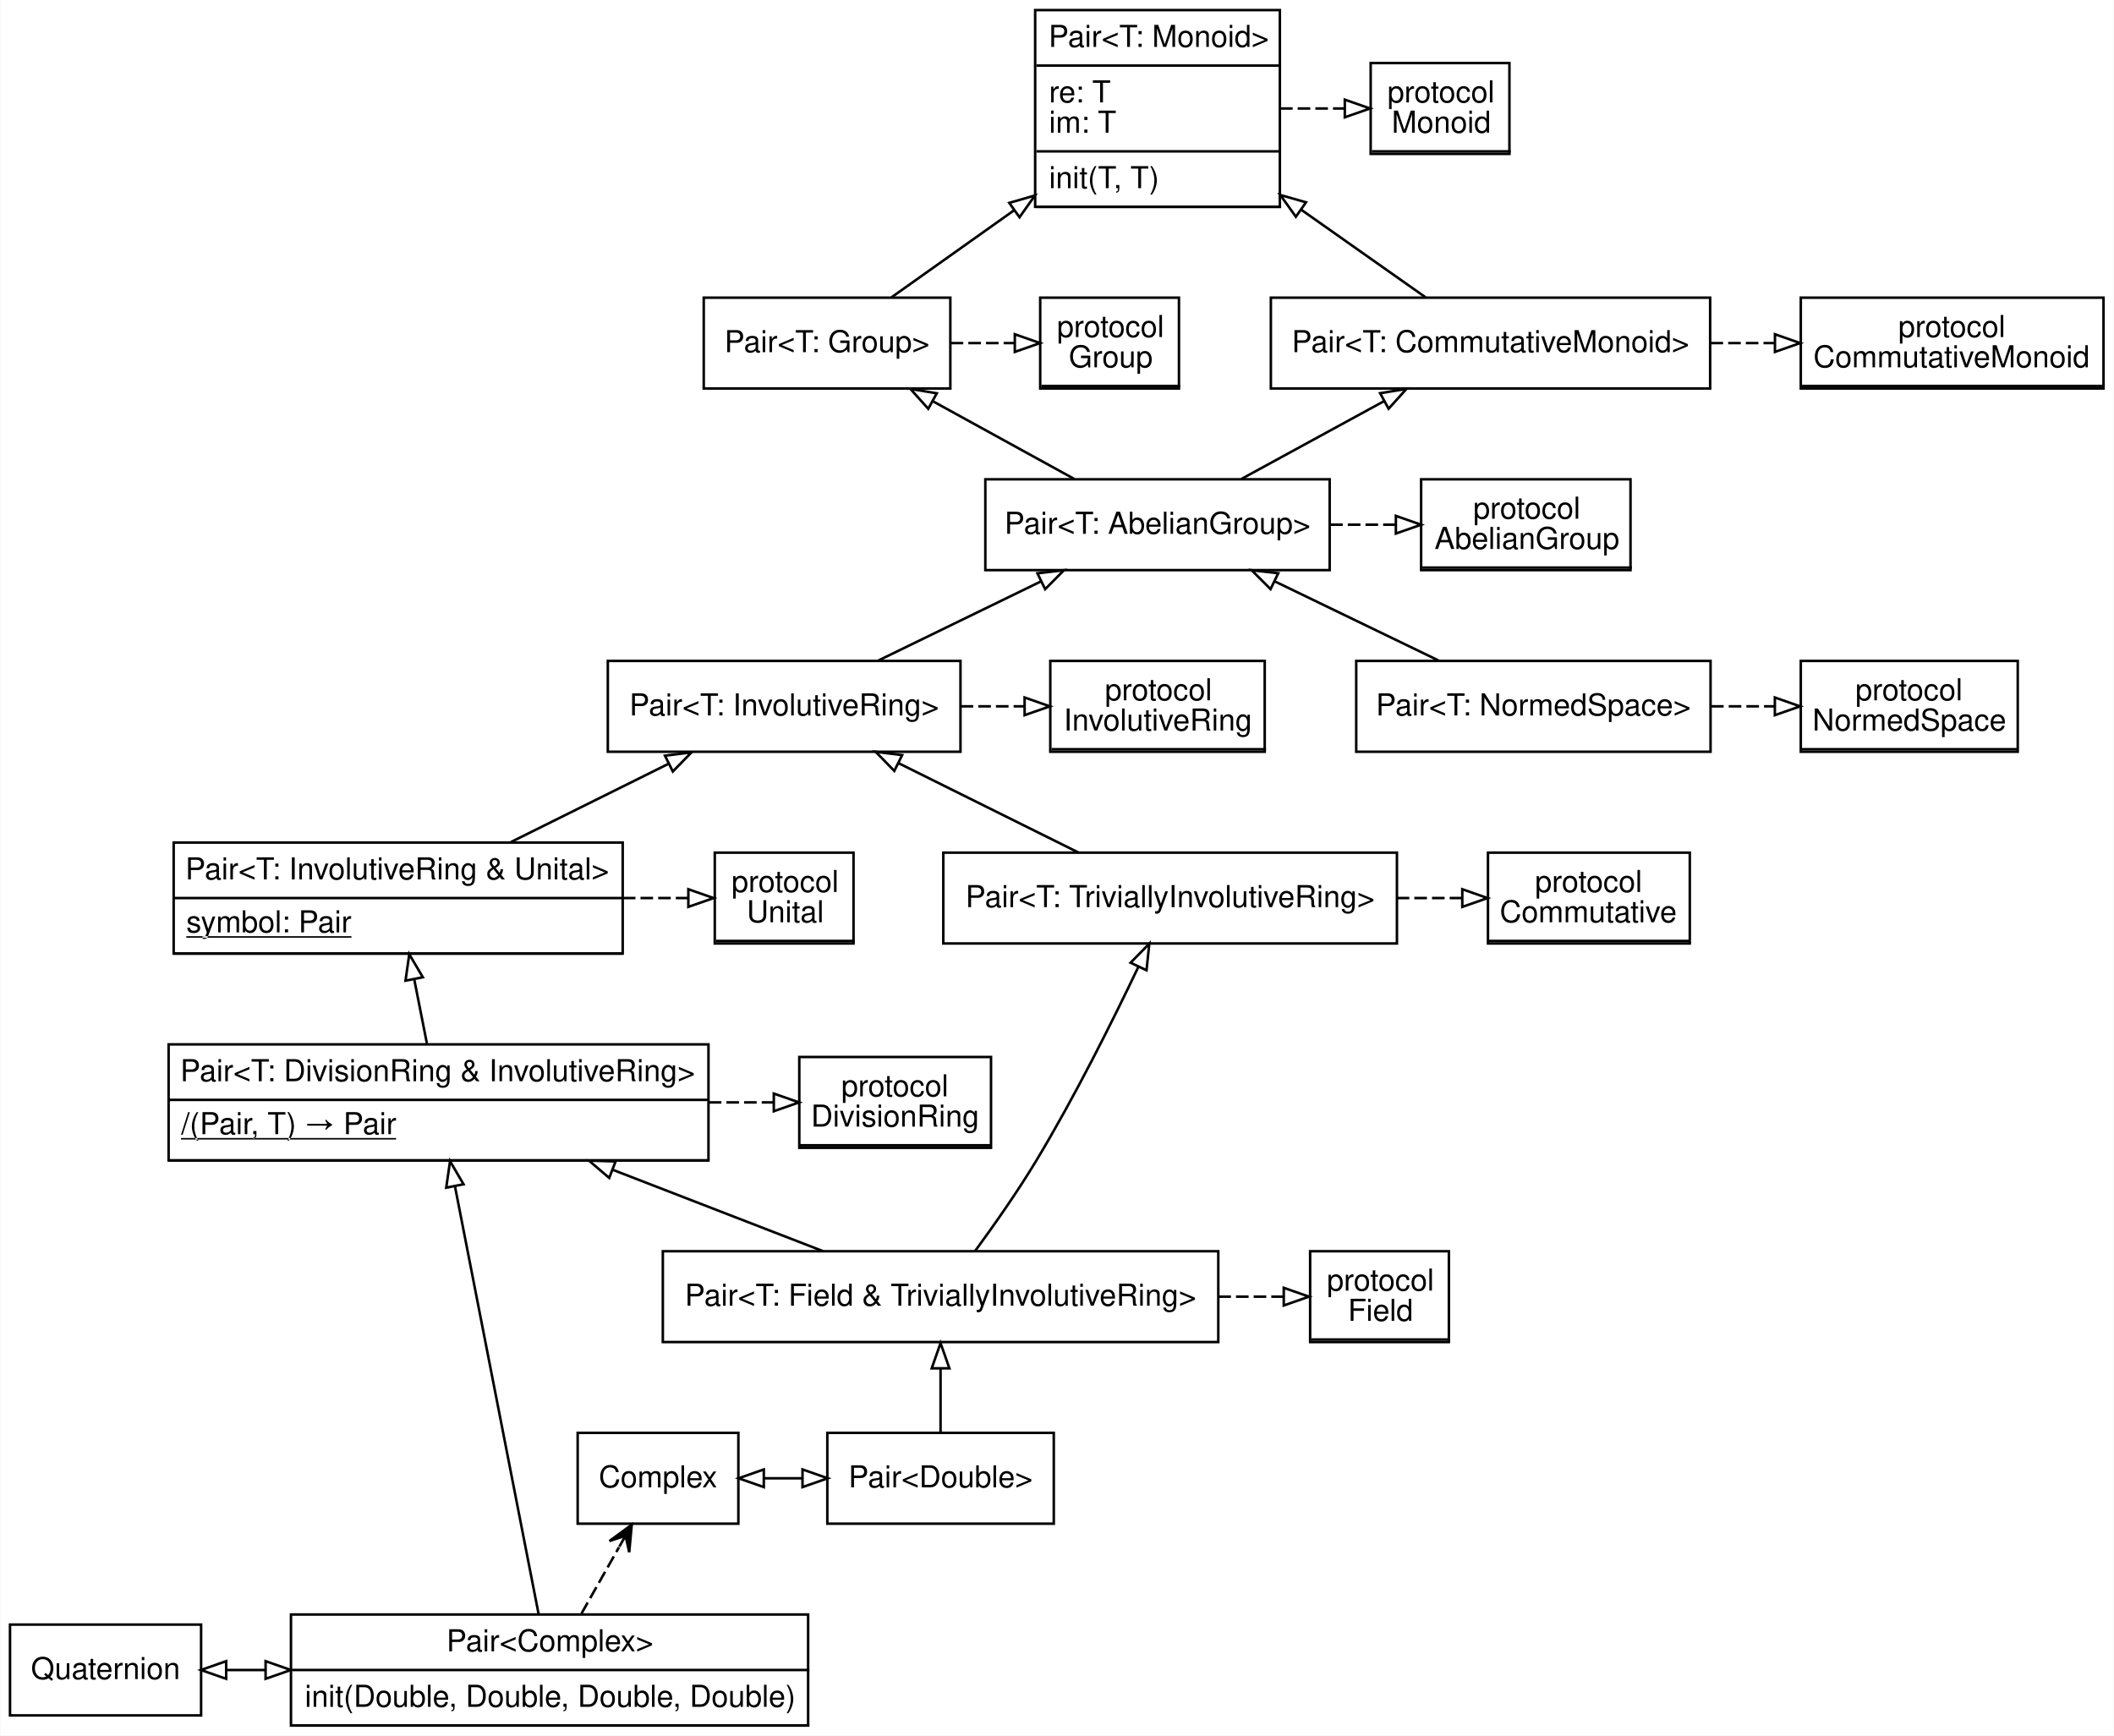
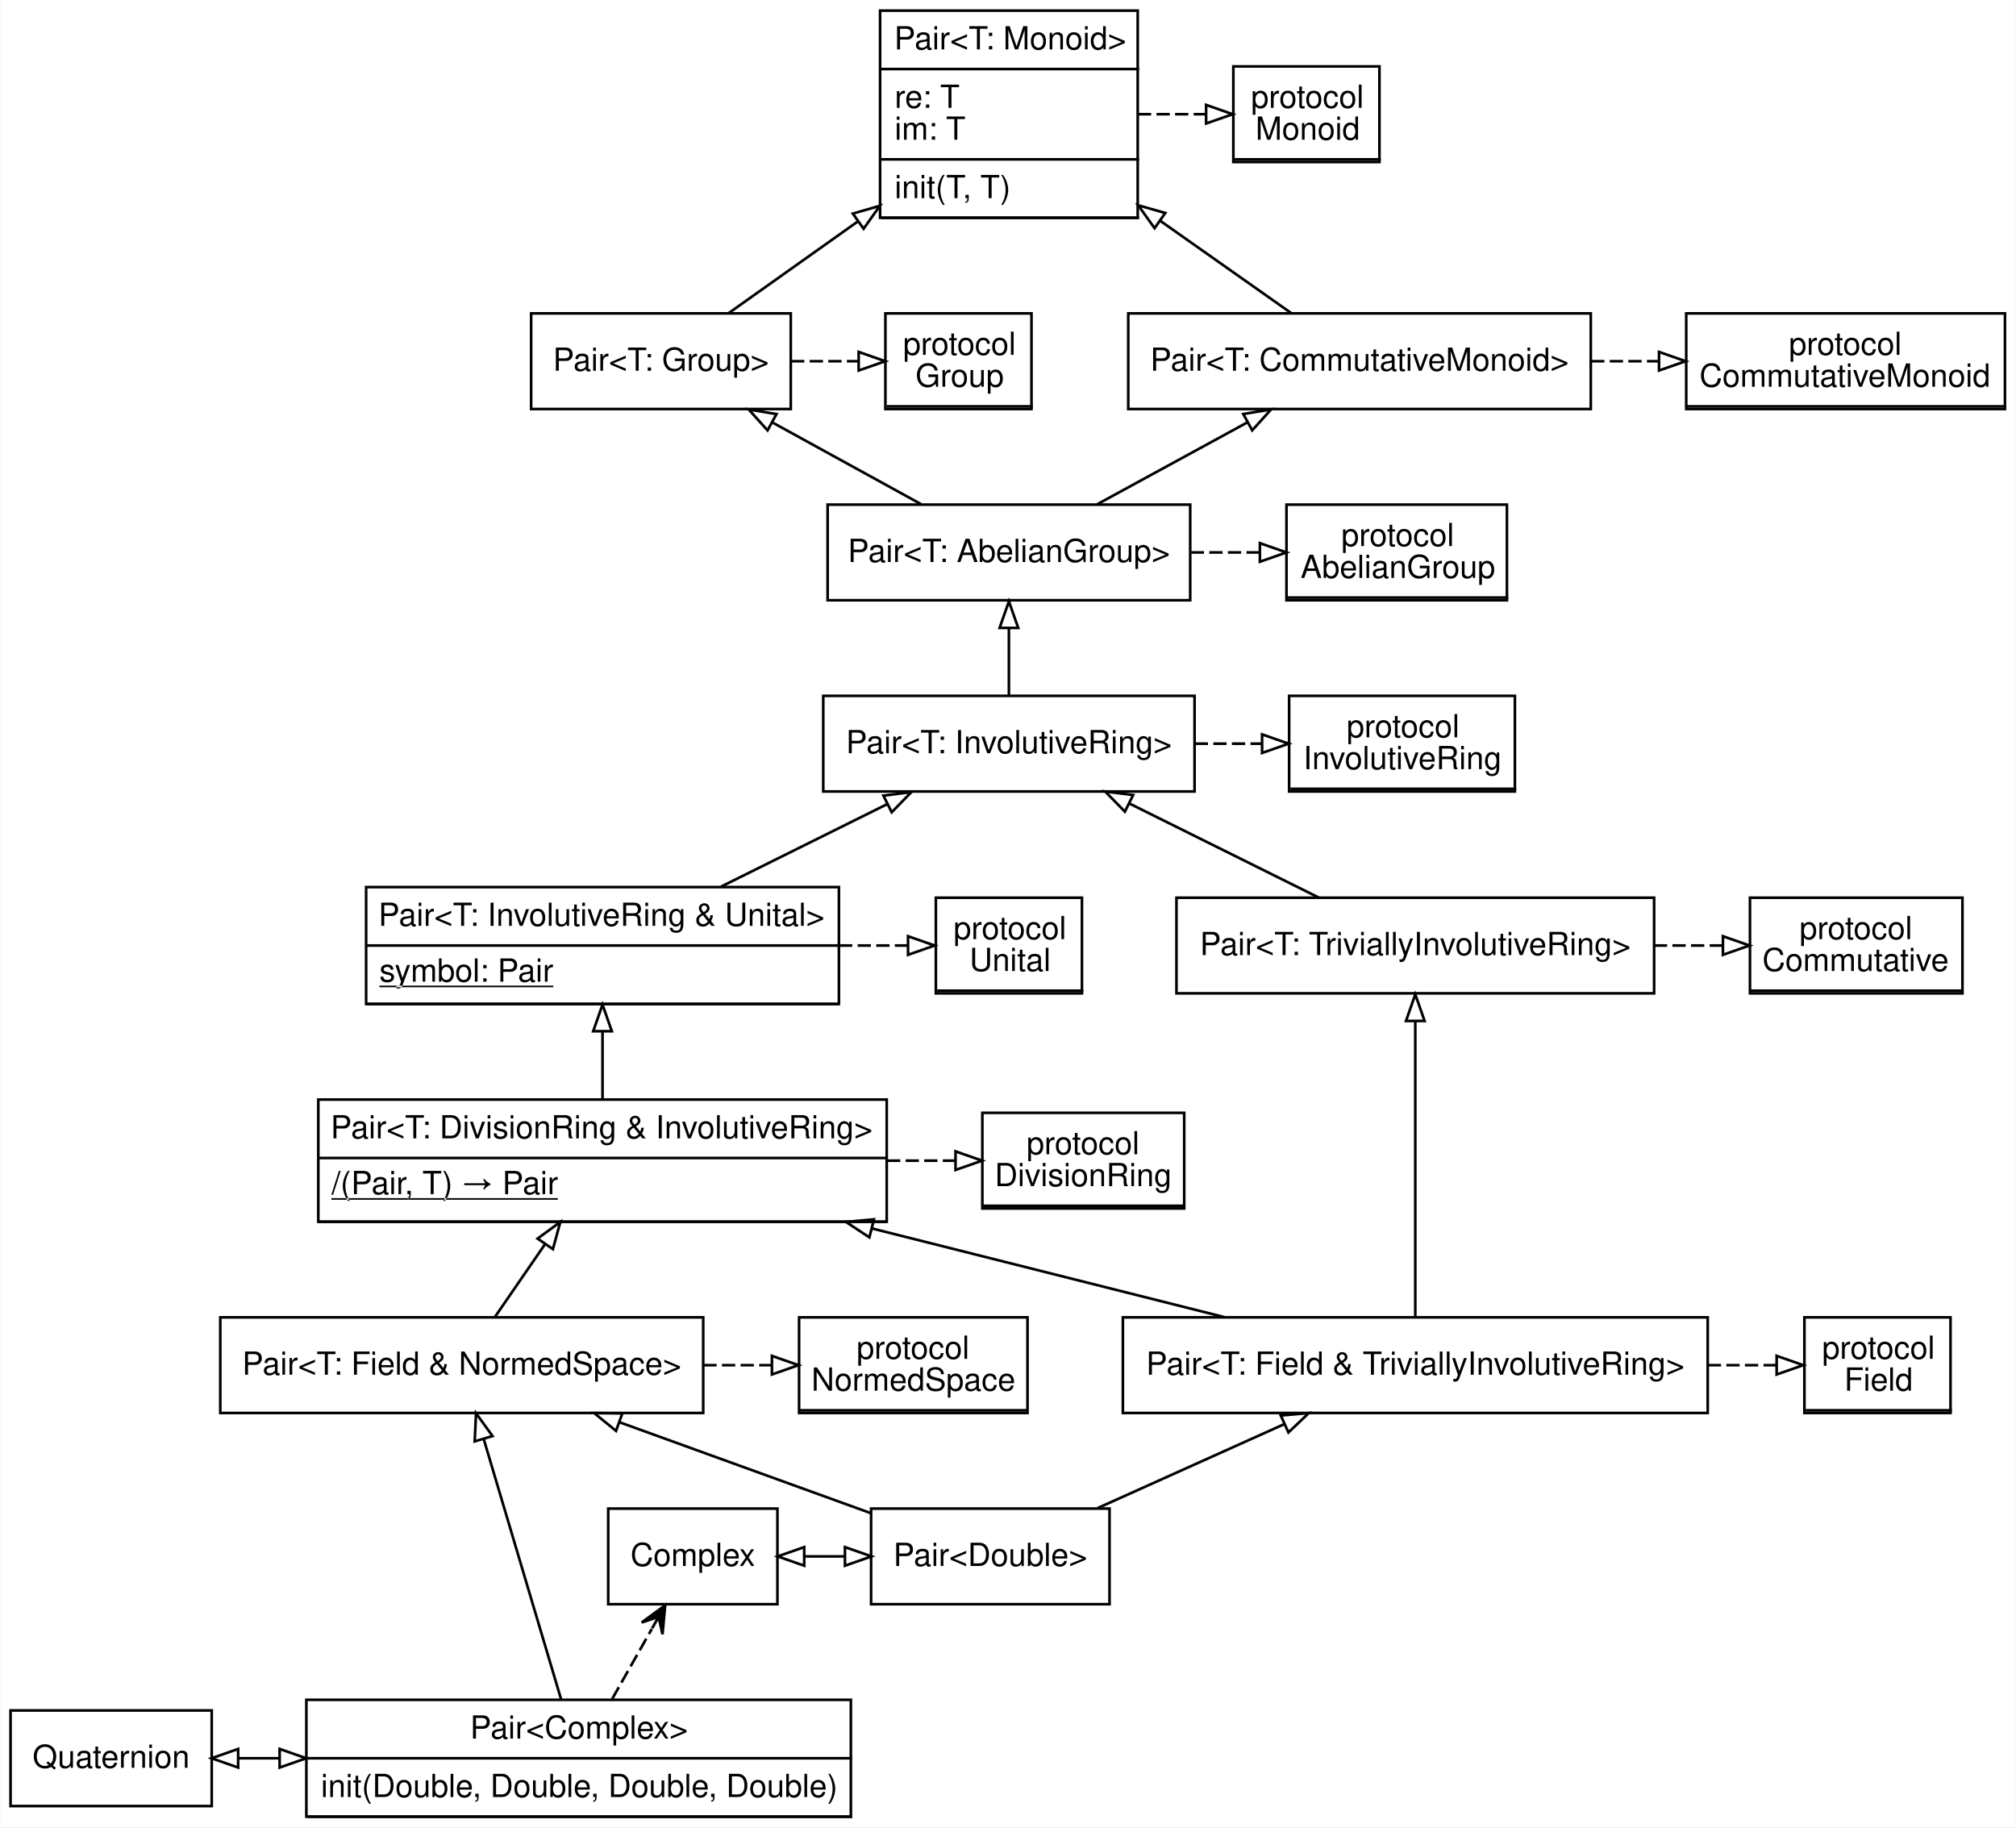
- <svg xmlns="http://www.w3.org/2000/svg" width="838pt" height="688pt" viewBox="0.00 0.00 837.69 688.00">
+ <svg xmlns="http://www.w3.org/2000/svg" width="759pt" height="688pt" viewBox="0.00 0.00 758.69 688.00">
  <g id="graph0" class="graph" transform="scale(1 1) rotate(0) translate(4 684)">
-     <polygon fill="#ffffff" stroke="transparent" points="-4,4 -4,-684 833.687,-684 833.687,4 -4,4" />
+     <polygon fill="#ffffff" stroke="transparent" points="-4,4 -4,-684 754.687,-684 754.687,4 -4,4" />
    <g id="node1" class="node">
-       <polygon fill="none" stroke="#000000" points="594.187,-659 539.187,-659 539.187,-623 594.187,-623 594.187,-659" />
-       <polyline fill="none" stroke="#000000" points="539.687,-624 594.687,-624 " />
-       <text text-anchor="start" x="545.841" y="-643.4" font-family="Helvetica,sans-Serif" font-size="12.00" fill="#000000">protocol</text>
-       <text text-anchor="start" x="547.508" y="-631.4" font-family="Helvetica,sans-Serif" font-size="12.00" fill="#000000">Monoid</text>
+       <polygon fill="none" stroke="#000000" points="515.187,-659 460.187,-659 460.187,-623 515.187,-623 515.187,-659" />
+       <polyline fill="none" stroke="#000000" points="460.687,-624 515.687,-624 " />
+       <text text-anchor="start" x="466.841" y="-643.4" font-family="Helvetica,sans-Serif" font-size="12.00" fill="#000000">protocol</text>
+       <text text-anchor="start" x="468.508" y="-631.4" font-family="Helvetica,sans-Serif" font-size="12.00" fill="#000000">Monoid</text>
    </g>
    <g id="node2" class="node">
-       <polygon fill="none" stroke="#000000" points="829.687,-566 709.687,-566 709.687,-530 829.687,-530 829.687,-566" />
-       <polyline fill="none" stroke="#000000" points="709.687,-531 829.687,-531 " />
-       <text text-anchor="start" x="748.341" y="-550.4" font-family="Helvetica,sans-Serif" font-size="12.00" fill="#000000">protocol</text>
-       <text text-anchor="start" x="714.664" y="-538.4" font-family="Helvetica,sans-Serif" font-size="12.00" fill="#000000">CommutativeMonoid</text>
+       <polygon fill="none" stroke="#000000" points="750.687,-566 630.687,-566 630.687,-530 750.687,-530 750.687,-566" />
+       <polyline fill="none" stroke="#000000" points="630.687,-531 750.687,-531 " />
+       <text text-anchor="start" x="669.341" y="-550.4" font-family="Helvetica,sans-Serif" font-size="12.00" fill="#000000">protocol</text>
+       <text text-anchor="start" x="635.664" y="-538.4" font-family="Helvetica,sans-Serif" font-size="12.00" fill="#000000">CommutativeMonoid</text>
    </g>
    <g id="node3" class="node">
-       <polygon fill="none" stroke="#000000" points="463.187,-566 408.187,-566 408.187,-530 463.187,-530 463.187,-566" />
-       <polyline fill="none" stroke="#000000" points="408.687,-531 463.687,-531 " />
-       <text text-anchor="start" x="414.841" y="-550.4" font-family="Helvetica,sans-Serif" font-size="12.00" fill="#000000">protocol</text>
-       <text text-anchor="start" x="419.511" y="-538.4" font-family="Helvetica,sans-Serif" font-size="12.00" fill="#000000">Group</text>
+       <polygon fill="none" stroke="#000000" points="384.187,-566 329.187,-566 329.187,-530 384.187,-530 384.187,-566" />
+       <polyline fill="none" stroke="#000000" points="329.687,-531 384.687,-531 " />
+       <text text-anchor="start" x="335.841" y="-550.4" font-family="Helvetica,sans-Serif" font-size="12.00" fill="#000000">protocol</text>
+       <text text-anchor="start" x="340.511" y="-538.4" font-family="Helvetica,sans-Serif" font-size="12.00" fill="#000000">Group</text>
    </g>
    <g id="node4" class="node">
-       <polygon fill="none" stroke="#000000" points="642.187,-494 559.187,-494 559.187,-458 642.187,-458 642.187,-494" />
-       <polyline fill="none" stroke="#000000" points="559.687,-459 642.687,-459 " />
-       <text text-anchor="start" x="579.841" y="-478.4" font-family="Helvetica,sans-Serif" font-size="12.00" fill="#000000">protocol</text>
-       <text text-anchor="start" x="564.495" y="-466.4" font-family="Helvetica,sans-Serif" font-size="12.00" fill="#000000">AbelianGroup</text>
+       <polygon fill="none" stroke="#000000" points="563.187,-494 480.187,-494 480.187,-458 563.187,-458 563.187,-494" />
+       <polyline fill="none" stroke="#000000" points="480.687,-459 563.687,-459 " />
+       <text text-anchor="start" x="500.841" y="-478.4" font-family="Helvetica,sans-Serif" font-size="12.00" fill="#000000">protocol</text>
+       <text text-anchor="start" x="485.495" y="-466.4" font-family="Helvetica,sans-Serif" font-size="12.00" fill="#000000">AbelianGroup</text>
    </g>
    <g id="node5" class="node">
-       <polygon fill="none" stroke="#000000" points="497.187,-422 412.187,-422 412.187,-386 497.187,-386 497.187,-422" />
-       <polyline fill="none" stroke="#000000" points="412.687,-387 497.687,-387 " />
-       <text text-anchor="start" x="433.841" y="-406.4" font-family="Helvetica,sans-Serif" font-size="12.00" fill="#000000">protocol</text>
-       <text text-anchor="start" x="417.499" y="-394.4" font-family="Helvetica,sans-Serif" font-size="12.00" fill="#000000">InvolutiveRing</text>
+       <polygon fill="none" stroke="#000000" points="566.187,-422 481.187,-422 481.187,-386 566.187,-386 566.187,-422" />
+       <polyline fill="none" stroke="#000000" points="481.687,-387 566.687,-387 " />
+       <text text-anchor="start" x="502.841" y="-406.4" font-family="Helvetica,sans-Serif" font-size="12.00" fill="#000000">protocol</text>
+       <text text-anchor="start" x="486.499" y="-394.4" font-family="Helvetica,sans-Serif" font-size="12.00" fill="#000000">InvolutiveRing</text>
    </g>
    <g id="node6" class="node">
-       <polygon fill="none" stroke="#000000" points="334.187,-346 279.187,-346 279.187,-310 334.187,-310 334.187,-346" />
-       <polyline fill="none" stroke="#000000" points="279.687,-311 334.687,-311 " />
-       <text text-anchor="start" x="285.841" y="-330.4" font-family="Helvetica,sans-Serif" font-size="12.00" fill="#000000">protocol</text>
-       <text text-anchor="start" x="291.847" y="-318.4" font-family="Helvetica,sans-Serif" font-size="12.00" fill="#000000">Unital</text>
+       <polygon fill="none" stroke="#000000" points="403.187,-346 348.187,-346 348.187,-310 403.187,-310 403.187,-346" />
+       <polyline fill="none" stroke="#000000" points="348.687,-311 403.687,-311 " />
+       <text text-anchor="start" x="354.841" y="-330.4" font-family="Helvetica,sans-Serif" font-size="12.00" fill="#000000">protocol</text>
+       <text text-anchor="start" x="360.847" y="-318.4" font-family="Helvetica,sans-Serif" font-size="12.00" fill="#000000">Unital</text>
    </g>
    <g id="node7" class="node">
-       <polygon fill="none" stroke="#000000" points="388.687,-265 312.687,-265 312.687,-229 388.687,-229 388.687,-265" />
-       <polyline fill="none" stroke="#000000" points="312.687,-230 388.687,-230 " />
-       <text text-anchor="start" x="329.341" y="-249.4" font-family="Helvetica,sans-Serif" font-size="12.00" fill="#000000">protocol</text>
-       <text text-anchor="start" x="317.341" y="-237.4" font-family="Helvetica,sans-Serif" font-size="12.00" fill="#000000">DivisionRing</text>
+       <polygon fill="none" stroke="#000000" points="441.687,-265 365.687,-265 365.687,-229 441.687,-229 441.687,-265" />
+       <polyline fill="none" stroke="#000000" points="365.687,-230 441.687,-230 " />
+       <text text-anchor="start" x="382.341" y="-249.4" font-family="Helvetica,sans-Serif" font-size="12.00" fill="#000000">protocol</text>
+       <text text-anchor="start" x="370.341" y="-237.4" font-family="Helvetica,sans-Serif" font-size="12.00" fill="#000000">DivisionRing</text>
    </g>
    <g id="node8" class="node">
-       <polygon fill="none" stroke="#000000" points="665.687,-346 585.687,-346 585.687,-310 665.687,-310 665.687,-346" />
-       <polyline fill="none" stroke="#000000" points="585.687,-311 665.687,-311 " />
-       <text text-anchor="start" x="604.341" y="-330.4" font-family="Helvetica,sans-Serif" font-size="12.00" fill="#000000">protocol</text>
-       <text text-anchor="start" x="590.343" y="-318.4" font-family="Helvetica,sans-Serif" font-size="12.00" fill="#000000">Commutative</text>
+       <polygon fill="none" stroke="#000000" points="734.687,-346 654.687,-346 654.687,-310 734.687,-310 734.687,-346" />
+       <polyline fill="none" stroke="#000000" points="654.687,-311 734.687,-311 " />
+       <text text-anchor="start" x="673.341" y="-330.4" font-family="Helvetica,sans-Serif" font-size="12.00" fill="#000000">protocol</text>
+       <text text-anchor="start" x="659.343" y="-318.4" font-family="Helvetica,sans-Serif" font-size="12.00" fill="#000000">Commutative</text>
    </g>
    <g id="node9" class="node">
-       <polygon fill="none" stroke="#000000" points="570.187,-188 515.187,-188 515.187,-152 570.187,-152 570.187,-188" />
-       <polyline fill="none" stroke="#000000" points="515.687,-153 570.687,-153 " />
-       <text text-anchor="start" x="521.841" y="-172.4" font-family="Helvetica,sans-Serif" font-size="12.00" fill="#000000">protocol</text>
-       <text text-anchor="start" x="530.182" y="-160.4" font-family="Helvetica,sans-Serif" font-size="12.00" fill="#000000">Field</text>
+       <polygon fill="none" stroke="#000000" points="730.187,-188 675.187,-188 675.187,-152 730.187,-152 730.187,-188" />
+       <polyline fill="none" stroke="#000000" points="675.687,-153 730.687,-153 " />
+       <text text-anchor="start" x="681.841" y="-172.4" font-family="Helvetica,sans-Serif" font-size="12.00" fill="#000000">protocol</text>
+       <text text-anchor="start" x="690.182" y="-160.4" font-family="Helvetica,sans-Serif" font-size="12.00" fill="#000000">Field</text>
    </g>
    <g id="node10" class="node">
-       <polygon fill="none" stroke="#000000" points="795.687,-422 709.687,-422 709.687,-386 795.687,-386 795.687,-422" />
-       <polyline fill="none" stroke="#000000" points="709.687,-387 795.687,-387 " />
-       <text text-anchor="start" x="731.341" y="-406.4" font-family="Helvetica,sans-Serif" font-size="12.00" fill="#000000">protocol</text>
-       <text text-anchor="start" x="714.334" y="-394.4" font-family="Helvetica,sans-Serif" font-size="12.00" fill="#000000">NormedSpace</text>
+       <polygon fill="none" stroke="#000000" points="382.687,-188 296.687,-188 296.687,-152 382.687,-152 382.687,-188" />
+       <polyline fill="none" stroke="#000000" points="296.687,-153 382.687,-153 " />
+       <text text-anchor="start" x="318.341" y="-172.4" font-family="Helvetica,sans-Serif" font-size="12.00" fill="#000000">protocol</text>
+       <text text-anchor="start" x="301.334" y="-160.4" font-family="Helvetica,sans-Serif" font-size="12.00" fill="#000000">NormedSpace</text>
    </g>
    <g id="node11" class="node">
-       <polygon fill="none" stroke="#000000" points="503.187,-680 406.187,-680 406.187,-602 503.187,-602 503.187,-680" />
-       <polyline fill="none" stroke="#000000" points="406.687,-658 503.687,-658 " />
-       <text text-anchor="start" x="411.496" y="-665.4" font-family="Helvetica,sans-Serif" font-size="12.00" fill="#000000">Pair&lt;T: Monoid&gt;</text>
-       <polyline fill="none" stroke="#000000" points="406.687,-624 503.687,-624 " />
-       <text text-anchor="start" x="411.687" y="-643.4" font-family="Helvetica,sans-Serif" font-size="12.00" fill="#000000">re: T</text>
-       <text text-anchor="start" x="411.687" y="-631.4" font-family="Helvetica,sans-Serif" font-size="12.00" fill="#000000">im: T</text>
-       <polyline fill="none" stroke="#000000" points="406.687,-602 503.687,-602 " />
-       <text text-anchor="start" x="411.687" y="-609.4" font-family="Helvetica,sans-Serif" font-size="12.00" fill="#000000">init(T, T)</text>
-     </g>
-     <g id="edge17" class="edge">
-       <path fill="none" stroke="#000000" stroke-dasharray="5,2" d="M503.249,-641C511.798,-641 520.347,-641 528.897,-641" />
-       <polygon fill="none" stroke="#000000" points="528.933,-644.5 538.933,-641 528.933,-637.5 528.933,-644.5" />
+       <polygon fill="none" stroke="#000000" points="424.187,-680 327.187,-680 327.187,-602 424.187,-602 424.187,-680" />
+       <polyline fill="none" stroke="#000000" points="327.687,-658 424.687,-658 " />
+       <text text-anchor="start" x="332.496" y="-665.4" font-family="Helvetica,sans-Serif" font-size="12.00" fill="#000000">Pair&lt;T: Monoid&gt;</text>
+       <polyline fill="none" stroke="#000000" points="327.687,-624 424.687,-624 " />
+       <text text-anchor="start" x="332.687" y="-643.4" font-family="Helvetica,sans-Serif" font-size="12.00" fill="#000000">re: T</text>
+       <text text-anchor="start" x="332.687" y="-631.4" font-family="Helvetica,sans-Serif" font-size="12.00" fill="#000000">im: T</text>
+       <polyline fill="none" stroke="#000000" points="327.687,-602 424.687,-602 " />
+       <text text-anchor="start" x="332.687" y="-609.4" font-family="Helvetica,sans-Serif" font-size="12.00" fill="#000000">init(T, T)</text>
+     </g>
+     <g id="edge18" class="edge">
+       <path fill="none" stroke="#000000" stroke-dasharray="5,2" d="M424.249,-641C432.798,-641 441.347,-641 449.897,-641" />
+       <polygon fill="none" stroke="#000000" points="449.933,-644.5 459.933,-641 449.933,-637.5 449.933,-644.5" />
    </g>
    <g id="node12" class="node">
-       <polygon fill="none" stroke="#000000" points="242.686,-350 64.686,-350 64.686,-306 242.686,-306 242.686,-350" />
-       <polyline fill="none" stroke="#000000" points="64.686,-328 242.686,-328 " />
-       <text text-anchor="start" x="69.311" y="-335.4" font-family="Helvetica,sans-Serif" font-size="12.00" fill="#000000">Pair&lt;T: InvolutiveRing &amp; Unital&gt;</text>
-       <polyline fill="none" stroke="#000000" points="64.686,-306 242.686,-306 " />
-       <text text-anchor="start" x="69.686" y="-314.4" font-family="Helvetica,sans-Serif" text-decoration="underline" font-size="12.00" fill="#000000">symbol: Pair</text>
-     </g>
-     <g id="edge22" class="edge">
-       <path fill="none" stroke="#000000" stroke-dasharray="5,2" d="M242.737,-328C251.356,-328 259.974,-328 268.592,-328" />
-       <polygon fill="none" stroke="#000000" points="268.709,-331.5 278.709,-328 268.709,-324.5 268.709,-331.5" />
+       <polygon fill="none" stroke="#000000" points="311.687,-350 133.686,-350 133.686,-306 311.687,-306 311.687,-350" />
+       <polyline fill="none" stroke="#000000" points="133.686,-328 311.687,-328 " />
+       <text text-anchor="start" x="138.311" y="-335.4" font-family="Helvetica,sans-Serif" font-size="12.00" fill="#000000">Pair&lt;T: InvolutiveRing &amp; Unital&gt;</text>
+       <polyline fill="none" stroke="#000000" points="133.686,-306 311.687,-306 " />
+       <text text-anchor="start" x="138.686" y="-314.4" font-family="Helvetica,sans-Serif" text-decoration="underline" font-size="12.00" fill="#000000">symbol: Pair</text>
+     </g>
+     <g id="edge23" class="edge">
+       <path fill="none" stroke="#000000" stroke-dasharray="5,2" d="M311.737,-328C320.356,-328 328.974,-328 337.592,-328" />
+       <polygon fill="none" stroke="#000000" points="337.709,-331.5 347.709,-328 337.709,-324.5 337.709,-331.5" />
    </g>
    <g id="node19" class="node">
-       <polygon fill="none" stroke="#000000" points="376.586,-422 236.787,-422 236.787,-386 376.586,-386 376.586,-422" />
-       <text text-anchor="middle" x="306.687" y="-400.4" font-family="Helvetica,sans-Serif" font-size="12.00" fill="#000000">Pair&lt;T: InvolutiveRing&gt;</text>
-     </g>
-     <g id="edge10" class="edge">
-       <path fill="none" stroke="#000000" d="M198.352,-350.187C217.997,-359.945 241.051,-371.397 260.831,-381.222" />
-       <polygon fill="none" stroke="#000000" points="259.443,-384.44 269.956,-385.755 262.557,-378.171 259.443,-384.44" />
+       <polygon fill="none" stroke="#000000" points="445.586,-422 305.788,-422 305.788,-386 445.586,-386 445.586,-422" />
+       <text text-anchor="middle" x="375.687" y="-400.4" font-family="Helvetica,sans-Serif" font-size="12.00" fill="#000000">Pair&lt;T: InvolutiveRing&gt;</text>
+     </g>
+     <g id="edge9" class="edge">
+       <path fill="none" stroke="#000000" d="M267.352,-350.187C286.997,-359.945 310.051,-371.397 329.831,-381.222" />
+       <polygon fill="none" stroke="#000000" points="328.443,-384.44 338.956,-385.755 331.557,-378.171 328.443,-384.44" />
    </g>
    <g id="node13" class="node">
-       <polygon fill="none" stroke="#000000" points="276.687,-270 62.687,-270 62.687,-224 276.687,-224 276.687,-270" />
-       <polyline fill="none" stroke="#000000" points="62.687,-248 276.687,-248 " />
-       <text text-anchor="start" x="67.306" y="-255.4" font-family="Helvetica,sans-Serif" font-size="12.00" fill="#000000">Pair&lt;T: DivisionRing &amp; InvolutiveRing&gt;</text>
-       <polyline fill="none" stroke="#000000" points="62.687,-224 276.687,-224 " />
-       <text text-anchor="start" x="67.686" y="-234.4" font-family="Helvetica,sans-Serif" text-decoration="underline" font-size="12.00" fill="#000000">/(Pair, T) → Pair</text>
-     </g>
-     <g id="edge23" class="edge">
-       <path fill="none" stroke="#000000" stroke-dasharray="5,2" d="M276.802,-247C285.376,-247 293.95,-247 302.524,-247" />
-       <polygon fill="none" stroke="#000000" points="302.59,-250.5 312.59,-247 302.59,-243.5 302.59,-250.5" />
-     </g>
-     <g id="edge9" class="edge">
-       <path fill="none" stroke="#000000" d="M165.059,-270.429C163.497,-278.334 161.726,-287.302 160.054,-295.767" />
-       <polygon fill="none" stroke="#000000" points="156.588,-295.249 158.084,-305.738 163.456,-296.605 156.588,-295.249" />
+       <polygon fill="none" stroke="#000000" points="329.687,-270 115.686,-270 115.686,-224 329.687,-224 329.687,-270" />
+       <polyline fill="none" stroke="#000000" points="115.686,-248 329.687,-248 " />
+       <text text-anchor="start" x="120.306" y="-255.4" font-family="Helvetica,sans-Serif" font-size="12.00" fill="#000000">Pair&lt;T: DivisionRing &amp; InvolutiveRing&gt;</text>
+       <polyline fill="none" stroke="#000000" points="115.686,-224 329.687,-224 " />
+       <text text-anchor="start" x="120.686" y="-234.4" font-family="Helvetica,sans-Serif" text-decoration="underline" font-size="12.00" fill="#000000">/(Pair, T) → Pair</text>
+     </g>
+     <g id="edge24" class="edge">
+       <path fill="none" stroke="#000000" stroke-dasharray="5,2" d="M329.802,-247C338.376,-247 346.95,-247 355.524,-247" />
+       <polygon fill="none" stroke="#000000" points="355.59,-250.5 365.59,-247 355.59,-243.5 355.59,-250.5" />
+     </g>
+     <g id="edge8" class="edge">
+       <path fill="none" stroke="#000000" d="M222.686,-270.429C222.686,-278.247 222.686,-287.105 222.686,-295.488" />
+       <polygon fill="none" stroke="#000000" points="219.187,-295.737 222.686,-305.738 226.187,-295.738 219.187,-295.737" />
    </g>
    <g id="node14" class="node">
      <polygon fill="none" stroke="#000000" points="316.187,-44 111.186,-44 111.186,0 316.187,0 316.187,-44" />
      <polyline fill="none" stroke="#000000" points="111.686,-22 316.687,-22 " />
      <text text-anchor="start" x="172.834" y="-29.4" font-family="Helvetica,sans-Serif" font-size="12.00" fill="#000000">Pair&lt;Complex&gt;</text>
      <polyline fill="none" stroke="#000000" points="111.686,0 316.687,0 " />
      <text text-anchor="start" x="116.686" y="-7.4" font-family="Helvetica,sans-Serif" font-size="12.00" fill="#000000">init(Double, Double, Double, Double)</text>
    </g>
-     <g id="edge8" class="edge">
-       <path fill="none" stroke="#000000" d="M209.307,-44.396C201.526,-84.182 185.261,-167.356 176.177,-213.811" />
-       <polygon fill="none" stroke="#000000" points="172.73,-213.2 174.246,-223.686 179.6,-214.544 172.73,-213.2" />
+     <g id="node20" class="node">
+       <polygon fill="none" stroke="#000000" points="260.597,-188 78.776,-188 78.776,-152 260.597,-152 260.597,-188" />
+       <text text-anchor="middle" x="169.686" y="-166.4" font-family="Helvetica,sans-Serif" font-size="12.00" fill="#000000">Pair&lt;T: Field &amp; NormedSpace&gt;</text>
+     </g>
+     <g id="edge13" class="edge">
+       <path fill="none" stroke="#000000" d="M207.099,-44.157C199.327,-70.299 186.398,-113.788 177.958,-142.176" />
+       <polygon fill="none" stroke="#000000" points="174.565,-141.309 175.07,-151.892 181.275,-143.304 174.565,-141.309" />
    </g>
    <g id="node23" class="node">
      <polygon fill="none" stroke="#000000" points="288.537,-116 224.836,-116 224.836,-80 288.537,-80 288.537,-116" />
      <text text-anchor="middle" x="256.687" y="-94.4" font-family="Helvetica,sans-Serif" font-size="12.00" fill="#000000">Complex</text>
    </g>
-     <g id="edge16" class="edge">
+     <g id="edge17" class="edge">
      <path fill="none" stroke="#000000" stroke-dasharray="5,2" d="M226.355,-44.391C231.013,-52.623 236.339,-62.038 241.216,-70.656" />
      <polygon fill="#000000" stroke="#000000" points="246.277,-79.603 237.436,-73.115 243.815,-75.251 241.353,-70.899 241.353,-70.899 241.353,-70.899 243.815,-75.251 245.27,-68.683 246.277,-79.603 246.277,-79.603" />
    </g>
    <g id="node15" class="node">
-       <polygon fill="none" stroke="#000000" points="522.937,-494 386.436,-494 386.436,-458 522.937,-458 522.937,-494" />
-       <text text-anchor="middle" x="454.687" y="-472.4" font-family="Helvetica,sans-Serif" font-size="12.00" fill="#000000">Pair&lt;T: AbelianGroup&gt;</text>
+       <polygon fill="none" stroke="#000000" points="443.937,-494 307.436,-494 307.436,-458 443.937,-458 443.937,-494" />
+       <text text-anchor="middle" x="375.687" y="-472.4" font-family="Helvetica,sans-Serif" font-size="12.00" fill="#000000">Pair&lt;T: AbelianGroup&gt;</text>
+     </g>
+     <g id="edge21" class="edge">
+       <path fill="none" stroke="#000000" stroke-dasharray="5,2" d="M444.124,-476C452.762,-476 461.4,-476 470.038,-476" />
+       <polygon fill="none" stroke="#000000" points="470.178,-479.5 480.178,-476 470.178,-472.5 470.178,-479.5" />
+     </g>
+     <g id="node16" class="node">
+       <polygon fill="none" stroke="#000000" points="293.562,-566 195.811,-566 195.811,-530 293.562,-530 293.562,-566" />
+       <text text-anchor="middle" x="244.686" y="-544.4" font-family="Helvetica,sans-Serif" font-size="12.00" fill="#000000">Pair&lt;T: Group&gt;</text>
+     </g>
+     <g id="edge1" class="edge">
+       <path fill="none" stroke="#000000" d="M342.63,-494.169C325.719,-503.463 304.948,-514.879 286.892,-524.803" />
+       <polygon fill="none" stroke="#000000" points="284.81,-521.953 277.733,-529.837 288.182,-528.088 284.81,-521.953" />
+     </g>
+     <g id="node17" class="node">
+       <polygon fill="none" stroke="#000000" points="594.755,-566 420.618,-566 420.618,-530 594.755,-530 594.755,-566" />
+       <text text-anchor="middle" x="507.687" y="-544.4" font-family="Helvetica,sans-Serif" font-size="12.00" fill="#000000">Pair&lt;T: CommutativeMonoid&gt;</text>
+     </g>
+     <g id="edge2" class="edge">
+       <path fill="none" stroke="#000000" d="M408.996,-494.169C426.114,-503.506 447.157,-514.984 465.409,-524.939" />
+       <polygon fill="none" stroke="#000000" points="463.933,-528.121 474.388,-529.837 467.285,-521.976 463.933,-528.121" />
    </g>
    <g id="edge20" class="edge">
-       <path fill="none" stroke="#000000" stroke-dasharray="5,2" d="M523.124,-476C531.762,-476 540.4,-476 549.038,-476" />
-       <polygon fill="none" stroke="#000000" points="549.178,-479.5 559.178,-476 549.178,-472.5 549.178,-479.5" />
-     </g>
-     <g id="node16" class="node">
-       <polygon fill="none" stroke="#000000" points="372.562,-566 274.811,-566 274.811,-530 372.562,-530 372.562,-566" />
-       <text text-anchor="middle" x="323.687" y="-544.4" font-family="Helvetica,sans-Serif" font-size="12.00" fill="#000000">Pair&lt;T: Group&gt;</text>
-     </g>
-     <g id="edge1" class="edge">
-       <path fill="none" stroke="#000000" d="M421.63,-494.169C404.719,-503.463 383.948,-514.879 365.892,-524.803" />
-       <polygon fill="none" stroke="#000000" points="363.81,-521.953 356.733,-529.837 367.182,-528.088 363.81,-521.953" />
-     </g>
-     <g id="node17" class="node">
-       <polygon fill="none" stroke="#000000" points="673.755,-566 499.618,-566 499.618,-530 673.755,-530 673.755,-566" />
-       <text text-anchor="middle" x="586.687" y="-544.4" font-family="Helvetica,sans-Serif" font-size="12.00" fill="#000000">Pair&lt;T: CommutativeMonoid&gt;</text>
-     </g>
-     <g id="edge2" class="edge">
-       <path fill="none" stroke="#000000" d="M487.996,-494.169C505.114,-503.506 526.157,-514.984 544.409,-524.939" />
-       <polygon fill="none" stroke="#000000" points="542.933,-528.121 553.388,-529.837 546.285,-521.976 542.933,-528.121" />
+       <path fill="none" stroke="#000000" stroke-dasharray="5,2" d="M293.687,-548C302.084,-548 310.482,-548 318.88,-548" />
+       <polygon fill="none" stroke="#000000" points="319.124,-551.5 329.124,-548 319.124,-544.5 319.124,-551.5" />
+     </g>
+     <g id="edge3" class="edge">
+       <path fill="none" stroke="#000000" d="M270.256,-566.152C284.141,-576.01 301.898,-588.616 318.865,-600.661" />
+       <polygon fill="none" stroke="#000000" points="316.93,-603.579 327.11,-606.514 320.982,-597.871 316.93,-603.579" />
    </g>
    <g id="edge19" class="edge">
-       <path fill="none" stroke="#000000" stroke-dasharray="5,2" d="M372.687,-548C381.084,-548 389.482,-548 397.88,-548" />
-       <polygon fill="none" stroke="#000000" points="398.124,-551.5 408.124,-548 398.124,-544.5 398.124,-551.5" />
-     </g>
-     <g id="edge3" class="edge">
-       <path fill="none" stroke="#000000" d="M349.256,-566.152C363.141,-576.01 380.898,-588.616 397.865,-600.661" />
-       <polygon fill="none" stroke="#000000" points="395.93,-603.579 406.11,-606.514 399.982,-597.871 395.93,-603.579" />
-     </g>
-     <g id="edge18" class="edge">
-       <path fill="none" stroke="#000000" stroke-dasharray="5,2" d="M673.898,-548C682.321,-548 690.745,-548 699.169,-548" />
-       <polygon fill="none" stroke="#000000" points="699.444,-551.5 709.444,-548 699.444,-544.5 699.444,-551.5" />
+       <path fill="none" stroke="#000000" stroke-dasharray="5,2" d="M594.898,-548C603.321,-548 611.745,-548 620.169,-548" />
+       <polygon fill="none" stroke="#000000" points="620.444,-551.5 630.444,-548 620.444,-544.5 620.444,-551.5" />
    </g>
    <g id="edge4" class="edge">
-       <path fill="none" stroke="#000000" d="M560.922,-566.152C546.866,-576.055 528.873,-588.732 511.706,-600.827" />
-       <polygon fill="none" stroke="#000000" points="509.524,-598.083 503.365,-606.704 513.556,-603.805 509.524,-598.083" />
+       <path fill="none" stroke="#000000" d="M481.922,-566.152C467.866,-576.055 449.873,-588.732 432.706,-600.827" />
+       <polygon fill="none" stroke="#000000" points="430.524,-598.083 424.365,-606.704 434.556,-603.805 430.524,-598.083" />
    </g>
    <g id="node18" class="node">
-       <polygon fill="none" stroke="#000000" points="549.599,-346 369.774,-346 369.774,-310 549.599,-310 549.599,-346" />
-       <text text-anchor="middle" x="459.687" y="-324.4" font-family="Helvetica,sans-Serif" font-size="12.00" fill="#000000">Pair&lt;T: TriviallyInvolutiveRing&gt;</text>
-     </g>
-     <g id="edge24" class="edge">
-       <path fill="none" stroke="#000000" stroke-dasharray="5,2" d="M549.495,-328C558.123,-328 566.751,-328 575.379,-328" />
-       <polygon fill="none" stroke="#000000" points="575.508,-331.5 585.508,-328 575.507,-324.5 575.508,-331.5" />
+       <polygon fill="none" stroke="#000000" points="618.599,-346 438.774,-346 438.774,-310 618.599,-310 618.599,-346" />
+       <text text-anchor="middle" x="528.687" y="-324.4" font-family="Helvetica,sans-Serif" font-size="12.00" fill="#000000">Pair&lt;T: TriviallyInvolutiveRing&gt;</text>
+     </g>
+     <g id="edge25" class="edge">
+       <path fill="none" stroke="#000000" stroke-dasharray="5,2" d="M618.495,-328C627.123,-328 635.751,-328 644.379,-328" />
+       <polygon fill="none" stroke="#000000" points="644.508,-331.5 654.508,-328 644.507,-324.5 644.508,-331.5" />
    </g>
    <g id="edge5" class="edge">
-       <path fill="none" stroke="#000000" d="M423.428,-346.011C402.069,-356.62 374.861,-370.136 352.085,-381.449" />
-       <polygon fill="none" stroke="#000000" points="350.349,-378.404 342.95,-385.987 353.463,-384.673 350.349,-378.404" />
-     </g>
-     <g id="edge21" class="edge">
-       <path fill="none" stroke="#000000" stroke-dasharray="5,2" d="M376.64,-404C385.02,-404 393.401,-404 401.782,-404" />
-       <polygon fill="none" stroke="#000000" points="402.005,-407.5 412.005,-404 402.005,-400.5 402.005,-407.5" />
+       <path fill="none" stroke="#000000" d="M492.428,-346.011C471.069,-356.62 443.861,-370.136 421.085,-381.449" />
+       <polygon fill="none" stroke="#000000" points="419.349,-378.404 411.95,-385.987 422.463,-384.673 419.349,-378.404" />
+     </g>
+     <g id="edge22" class="edge">
+       <path fill="none" stroke="#000000" stroke-dasharray="5,2" d="M445.64,-404C454.02,-404 462.401,-404 470.782,-404" />
+       <polygon fill="none" stroke="#000000" points="471.005,-407.5 481.005,-404 471.005,-400.5 471.005,-407.5" />
    </g>
    <g id="edge6" class="edge">
-       <path fill="none" stroke="#000000" d="M344.033,-422.169C363.563,-431.67 387.651,-443.388 408.36,-453.463" />
-       <polygon fill="none" stroke="#000000" points="407.085,-456.735 417.608,-457.962 410.147,-450.44 407.085,-456.735" />
-     </g>
-     <g id="node20" class="node">
-       <polygon fill="none" stroke="#000000" points="673.915,-422 533.458,-422 533.458,-386 673.915,-386 673.915,-422" />
-       <text text-anchor="middle" x="603.687" y="-400.4" font-family="Helvetica,sans-Serif" font-size="12.00" fill="#000000">Pair&lt;T: NormedSpace&gt;</text>
-     </g>
-     <g id="edge26" class="edge">
-       <path fill="none" stroke="#000000" stroke-dasharray="5,2" d="M674.112,-404C682.477,-404 690.842,-404 699.206,-404" />
-       <polygon fill="none" stroke="#000000" points="699.409,-407.5 709.409,-404 699.409,-400.5 699.409,-407.5" />
+       <path fill="none" stroke="#000000" d="M375.687,-422.169C375.687,-429.869 375.687,-439.026 375.687,-447.583" />
+       <polygon fill="none" stroke="#000000" points="372.187,-447.587 375.687,-457.587 379.187,-447.587 372.187,-447.587" />
+     </g>
+     <g id="edge27" class="edge">
+       <path fill="none" stroke="#000000" stroke-dasharray="5,2" d="M260.663,-170C269.242,-170 277.821,-170 286.4,-170" />
+       <polygon fill="none" stroke="#000000" points="286.471,-173.5 296.471,-170 286.471,-166.5 286.471,-173.5" />
    </g>
    <g id="edge7" class="edge">
-       <path fill="none" stroke="#000000" d="M566.087,-422.169C546.337,-431.713 521.957,-443.493 501.045,-453.599" />
-       <polygon fill="none" stroke="#000000" points="499.496,-450.46 492.015,-457.962 502.542,-456.762 499.496,-450.46" />
+       <path fill="none" stroke="#000000" d="M182.247,-188.248C187.871,-196.42 194.668,-206.293 201.07,-215.595" />
+       <polygon fill="none" stroke="#000000" points="198.241,-217.658 206.794,-223.911 204.007,-213.689 198.241,-217.658" />
    </g>
    <g id="node21" class="node">
      <polygon fill="none" stroke="#000000" points="413.57,-116 323.803,-116 323.803,-80 413.57,-80 413.57,-116" />
      <text text-anchor="middle" x="368.687" y="-94.4" font-family="Helvetica,sans-Serif" font-size="12.00" fill="#000000">Pair&lt;Double&gt;</text>
    </g>
+     <g id="edge14" class="edge">
+       <path fill="none" stroke="#000000" d="M323.53,-114.338C295.592,-124.446 259.408,-137.538 229.151,-148.485" />
+       <polygon fill="none" stroke="#000000" points="227.766,-145.264 219.554,-151.958 230.148,-151.847 227.766,-145.264" />
+     </g>
    <g id="node22" class="node">
-       <polygon fill="none" stroke="#000000" points="478.78,-188 258.593,-188 258.593,-152 478.78,-152 478.78,-188" />
-       <text text-anchor="middle" x="368.687" y="-166.4" font-family="Helvetica,sans-Serif" font-size="12.00" fill="#000000">Pair&lt;T: Field &amp; TriviallyInvolutiveRing&gt;</text>
+       <polygon fill="none" stroke="#000000" points="638.78,-188 418.593,-188 418.593,-152 638.78,-152 638.78,-188" />
+       <text text-anchor="middle" x="528.687" y="-166.4" font-family="Helvetica,sans-Serif" font-size="12.00" fill="#000000">Pair&lt;T: Field &amp; TriviallyInvolutiveRing&gt;</text>
+     </g>
+     <g id="edge10" class="edge">
+       <path fill="none" stroke="#000000" d="M409.061,-116.169C430.365,-125.755 456.685,-137.599 479.208,-147.734" />
+       <polygon fill="none" stroke="#000000" points="478.047,-151.05 488.602,-151.962 480.919,-144.667 478.047,-151.05" />
+     </g>
+     <g id="edge26" class="edge">
+       <path fill="none" stroke="#000000" stroke-dasharray="5,2" d="M638.796,-170C647.406,-170 656.016,-170 664.627,-170" />
+       <polygon fill="none" stroke="#000000" points="664.734,-173.5 674.734,-170 664.734,-166.5 664.734,-173.5" />
    </g>
    <g id="edge11" class="edge">
-       <path fill="none" stroke="#000000" d="M368.687,-116.169C368.687,-123.869 368.687,-133.026 368.687,-141.583" />
-       <polygon fill="none" stroke="#000000" points="365.187,-141.587 368.687,-151.587 372.187,-141.587 365.187,-141.587" />
-     </g>
-     <g id="edge25" class="edge">
-       <path fill="none" stroke="#000000" stroke-dasharray="5,2" d="M478.796,-170C487.406,-170 496.016,-170 504.627,-170" />
-       <polygon fill="none" stroke="#000000" points="504.734,-173.5 514.734,-170 504.734,-166.5 504.734,-173.5" />
+       <path fill="none" stroke="#000000" d="M456.943,-188.053C417.364,-198.012 367.565,-210.544 324.07,-221.488" />
+       <polygon fill="none" stroke="#000000" points="323.16,-218.108 314.317,-223.943 324.869,-224.897 323.16,-218.108" />
    </g>
    <g id="edge12" class="edge">
-       <path fill="none" stroke="#000000" d="M322.03,-188.053C297.264,-197.636 266.345,-209.6 238.845,-220.24" />
-       <polygon fill="none" stroke="#000000" points="237.339,-217.07 229.276,-223.943 239.865,-223.598 237.339,-217.07" />
-     </g>
-     <g id="edge13" class="edge">
-       <path fill="none" stroke="#000000" d="M382.365,-188.061C389.91,-198.353 399.232,-211.628 406.687,-224 421.923,-249.288 436.982,-279.476 447.132,-300.796" />
-       <polygon fill="none" stroke="#000000" points="444.002,-302.366 451.432,-309.919 450.334,-299.381 444.002,-302.366" />
-     </g>
-     <g id="edge14" class="edge">
+       <path fill="none" stroke="#000000" d="M528.687,-188.125C528.687,-215.361 528.687,-267.093 528.687,-299.438" />
+       <polygon fill="none" stroke="#000000" points="525.187,-299.6 528.687,-309.6 532.187,-299.6 525.187,-299.6" />
+     </g>
+     <g id="edge15" class="edge">
      <path fill="none" stroke="#000000" d="M298.839,-98C303.812,-98 308.785,-98 313.757,-98" />
      <polygon fill="none" stroke="#000000" points="298.624,-94.5 288.624,-98 298.624,-101.5 298.624,-94.5" />
      <polygon fill="none" stroke="#000000" points="313.964,-101.5 323.964,-98 313.964,-94.5 313.964,-101.5" />
    </g>
    <g id="node24" class="node">
      <polygon fill="none" stroke="#000000" points="75.561,-40 -.188,-40 -.188,-4 75.561,-4 75.561,-40" />
      <text text-anchor="middle" x="37.687" y="-18.4" font-family="Helvetica,sans-Serif" font-size="12.00" fill="#000000">Quaternion</text>
    </g>
-     <g id="edge15" class="edge">
+     <g id="edge16" class="edge">
      <path fill="none" stroke="#000000" d="M85.519,-22C90.72,-22 95.922,-22 101.123,-22" />
      <polygon fill="none" stroke="#000000" points="85.499,-18.5 75.499,-22 85.499,-25.5 85.499,-18.5" />
      <polygon fill="none" stroke="#000000" points="101.126,-25.5 111.126,-22 101.126,-18.5 101.126,-25.5" />
    </g>
  </g>
</svg>
